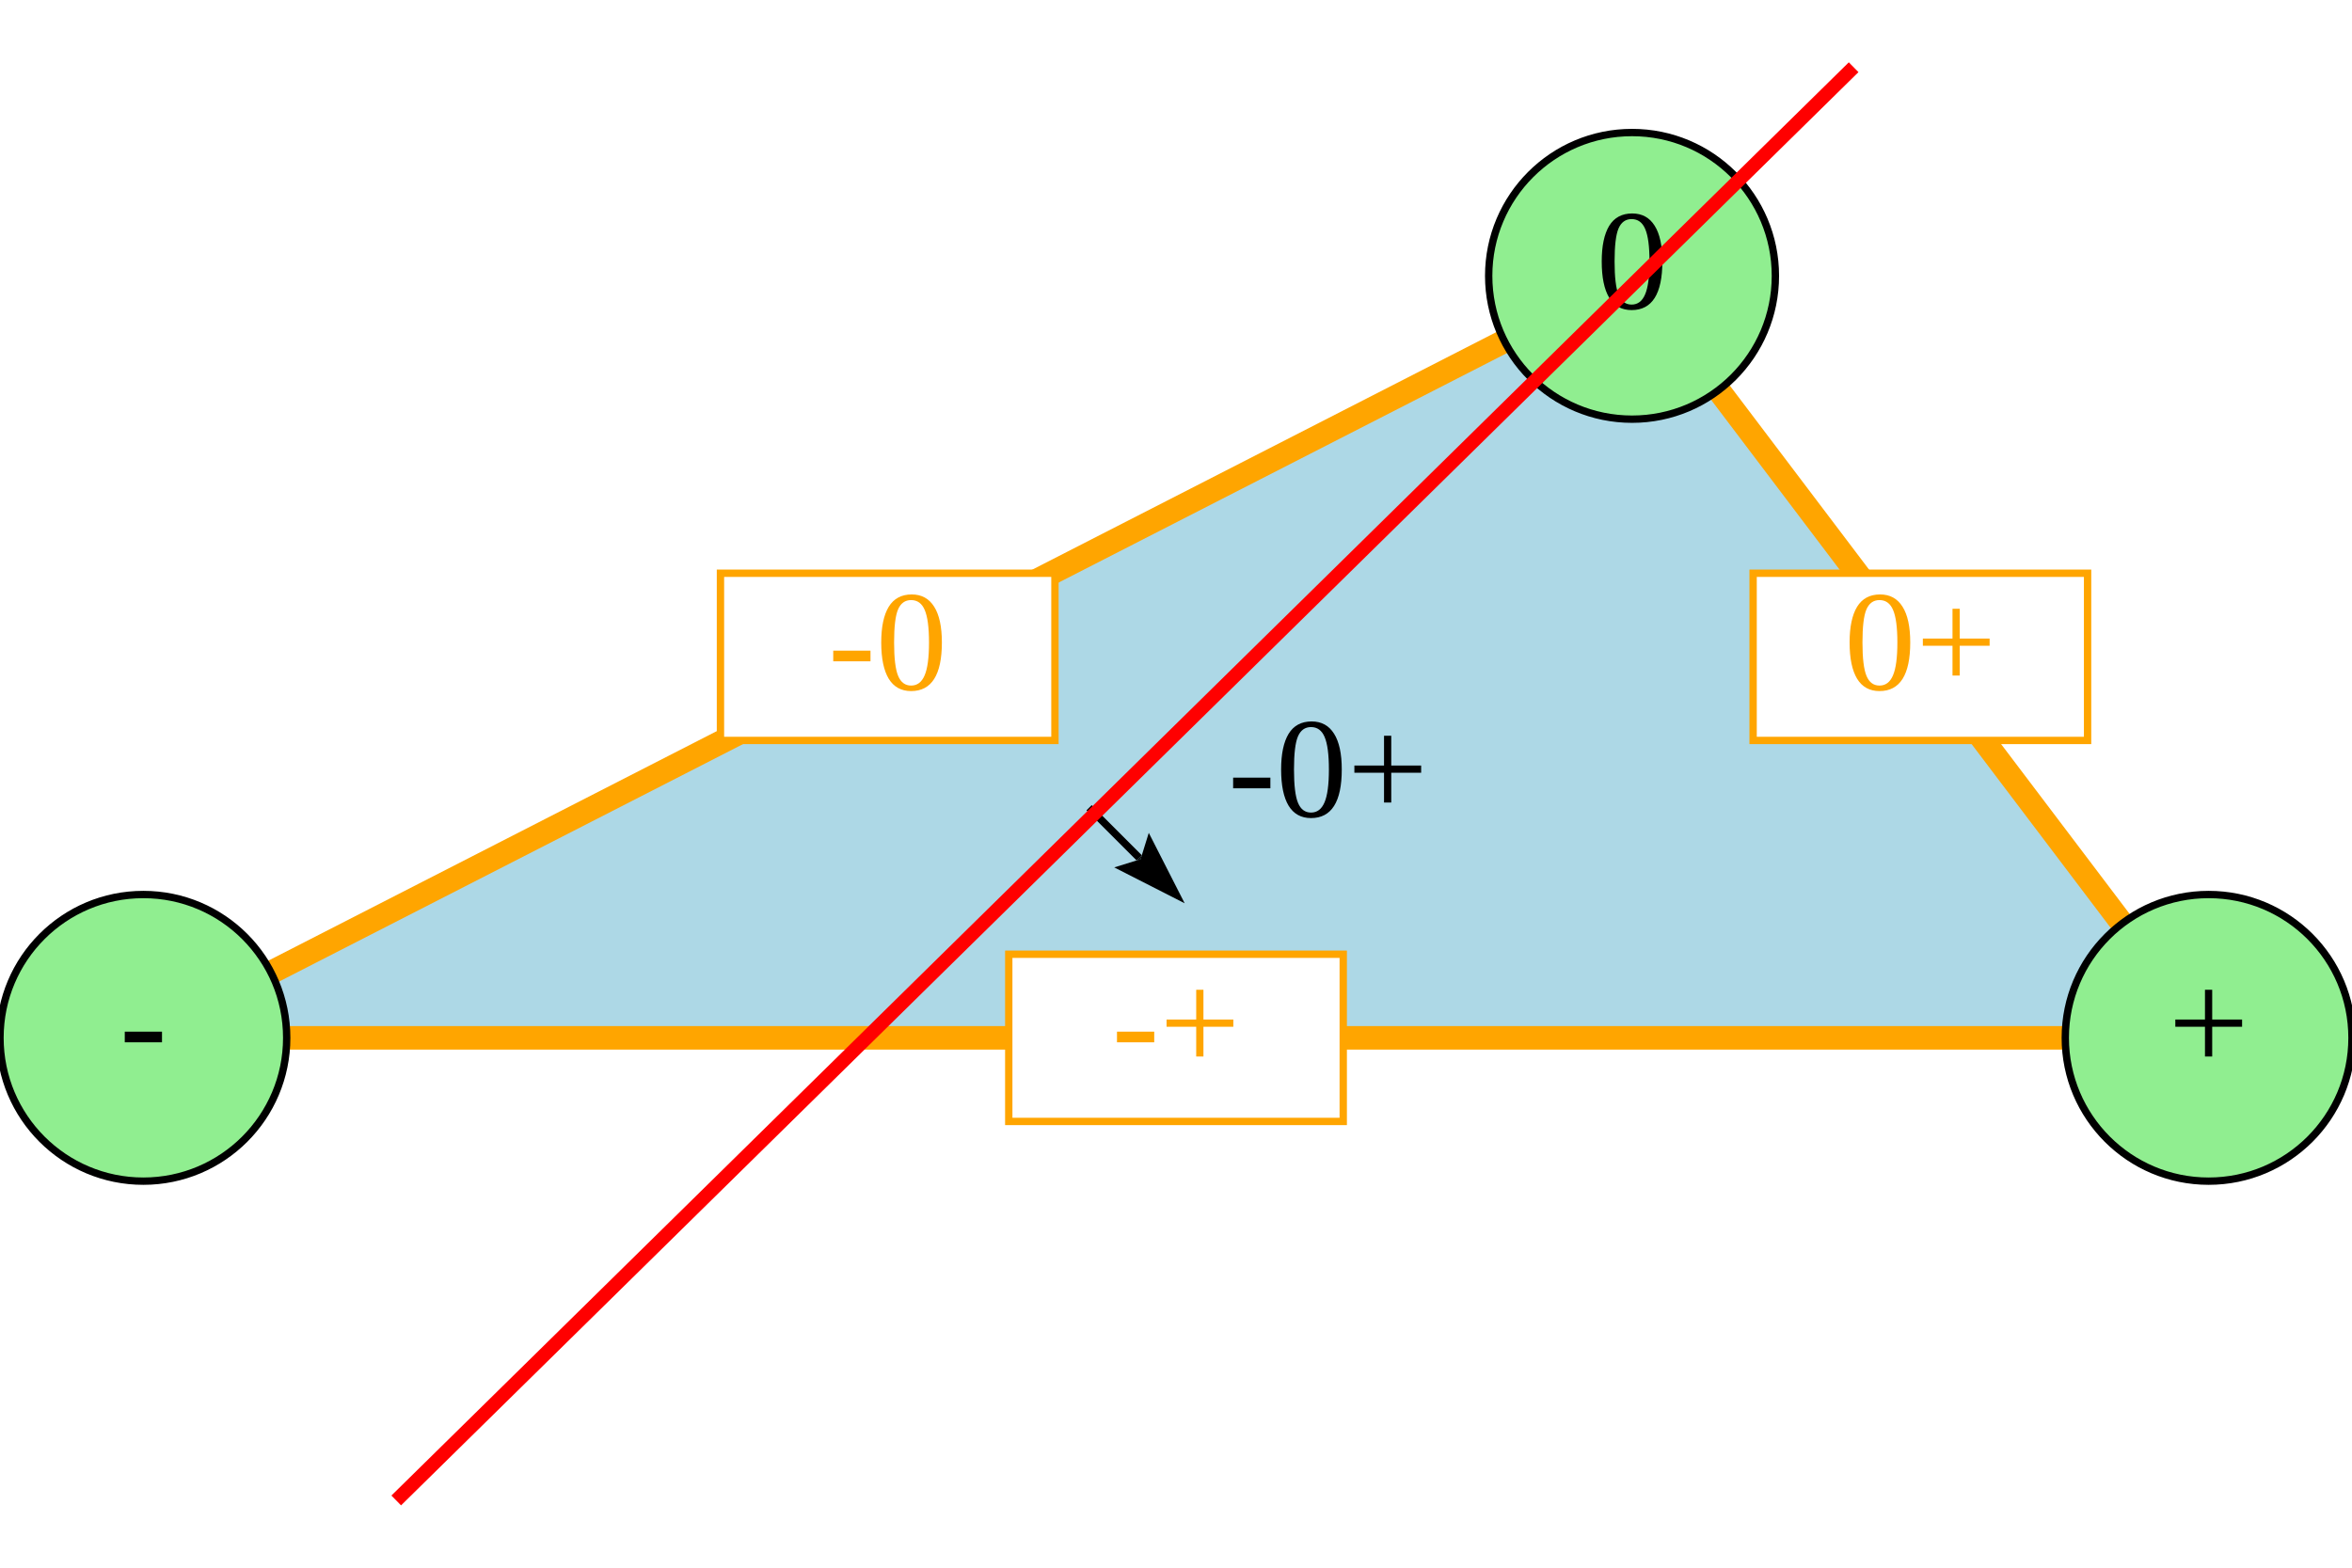
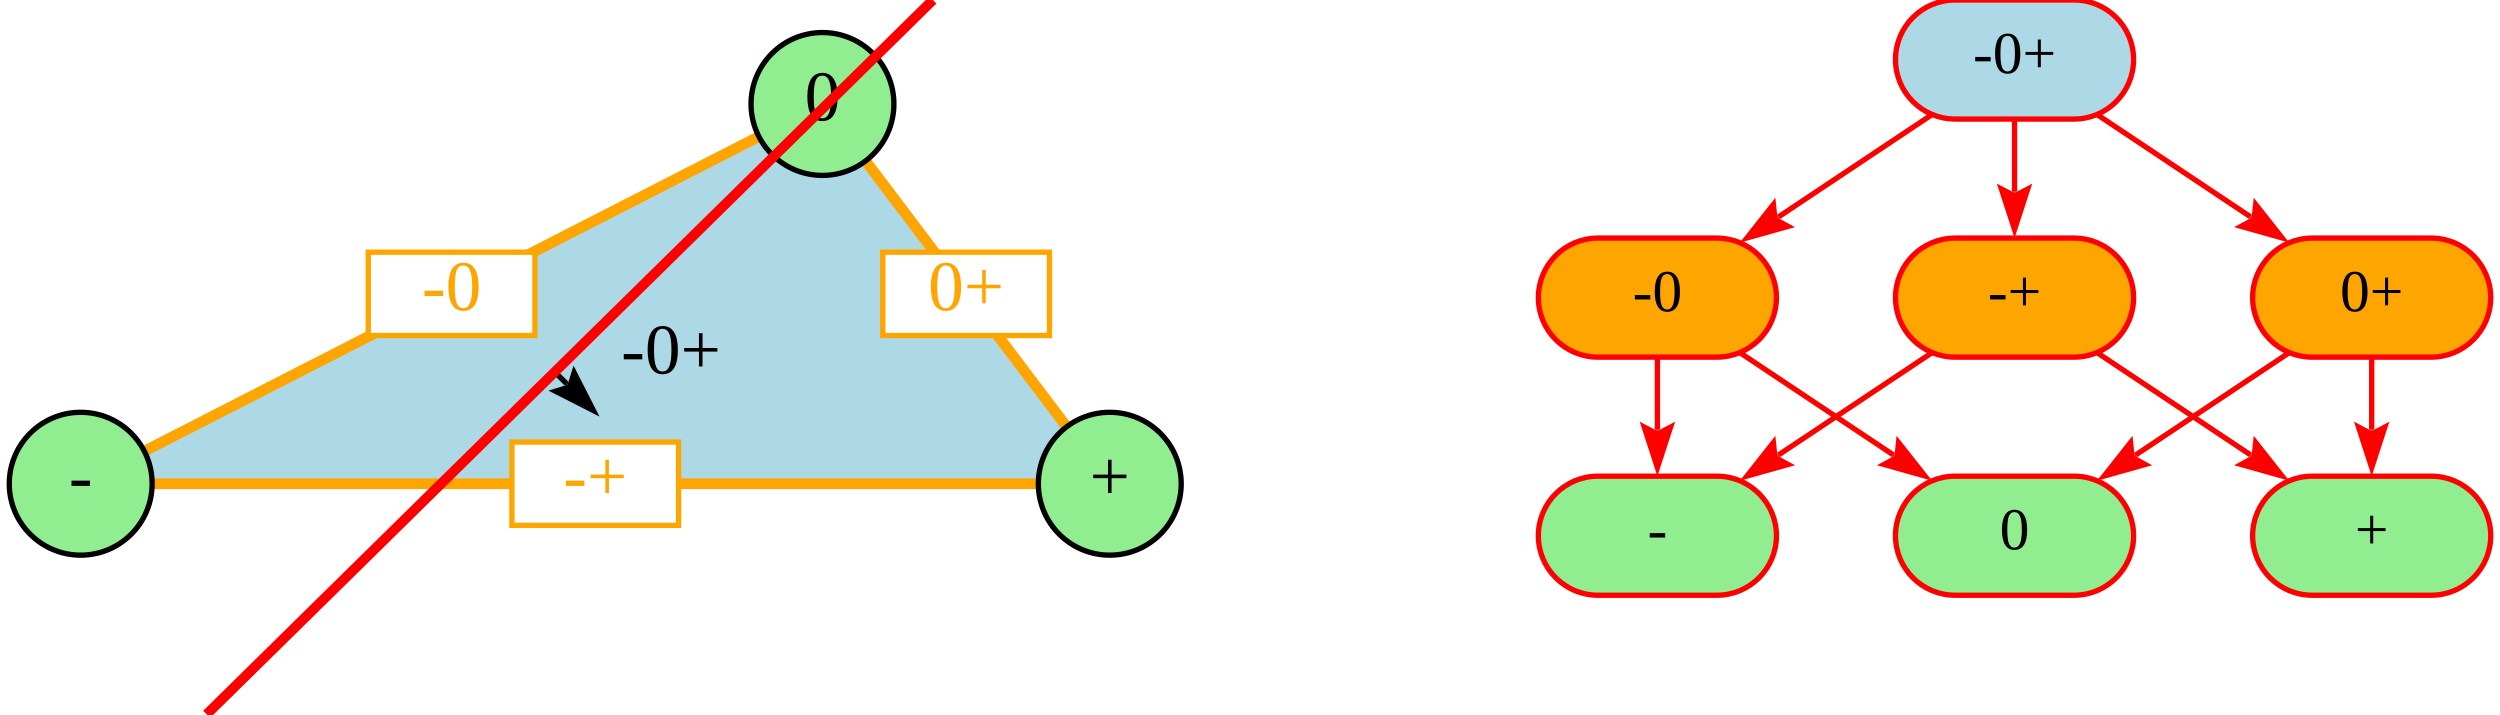
- <svg xmlns="http://www.w3.org/2000/svg" stroke="rgb(0,0,0)" font-size="1" width="300" stroke-opacity="1" viewBox="0.0 0.0 300.0 200.0" height="200" version="1.1">
+ <svg xmlns="http://www.w3.org/2000/svg" stroke="rgb(0,0,0)" font-size="1" width="700" stroke-opacity="1" viewBox="0.0 0.0 700.0 200.0" height="200" version="1.1">
  <defs />
+   <g fill="rgb(144,238,144)" stroke="rgb(255,0,0)" stroke-linecap="butt" stroke-width="1.491" stroke-miterlimit="10.0" fill-opacity="1.0" stroke-opacity="1.0" stroke-linejoin="miter">
+     <path d="M 697.405,150 h 0 c 0,-9.205 -7.462,-16.667 -16.667 -16.667h -33.333 c -9.205,-0 -16.667,7.462 -16.667 16.667h 0 c -0,9.205 7.462,16.667 16.667 16.667h 33.333 c 9.205,0 16.667,-7.462 16.667 -16.667Z" />
+   </g>
+   <g fill="rgb(0,0,0)" stroke="rgb(255,0,0)" stroke-linecap="butt" stroke-width="1.491" font-size="16.667px" stroke-miterlimit="10.0" fill-opacity="1.0" stroke-opacity="1.0" stroke-linejoin="miter">
+     <text dominant-baseline="middle" stroke="none" transform="matrix(1,0,0,1,664.072,150)" text-anchor="middle">+</text>
+   </g>
+   <g fill="rgb(144,238,144)" stroke="rgb(255,0,0)" stroke-linecap="butt" stroke-width="1.491" stroke-miterlimit="10.0" fill-opacity="1.0" stroke-opacity="1.0" stroke-linejoin="miter">
+     <path d="M 597.405,150 h 0 c 0,-9.205 -7.462,-16.667 -16.667 -16.667h -33.333 c -9.205,-0 -16.667,7.462 -16.667 16.667h 0 c -0,9.205 7.462,16.667 16.667 16.667h 33.333 c 9.205,0 16.667,-7.462 16.667 -16.667Z" />
+   </g>
+   <g fill="rgb(0,0,0)" stroke="rgb(255,0,0)" stroke-linecap="butt" stroke-width="1.491" font-size="16.667px" stroke-miterlimit="10.0" fill-opacity="1.0" stroke-opacity="1.0" stroke-linejoin="miter">
+     <text dominant-baseline="middle" stroke="none" transform="matrix(1,0,0,1,564.072,150)" text-anchor="middle">0</text>
+   </g>
+   <g fill="rgb(144,238,144)" stroke="rgb(255,0,0)" stroke-linecap="butt" stroke-width="1.491" stroke-miterlimit="10.0" fill-opacity="1.0" stroke-opacity="1.0" stroke-linejoin="miter">
+     <path d="M 497.405,150 h 0 c 0,-9.205 -7.462,-16.667 -16.667 -16.667h -33.333 c -9.205,-0 -16.667,7.462 -16.667 16.667h 0 c -0,9.205 7.462,16.667 16.667 16.667h 33.333 c 9.205,0 16.667,-7.462 16.667 -16.667Z" />
+   </g>
+   <g fill="rgb(0,0,0)" stroke="rgb(255,0,0)" stroke-linecap="butt" stroke-width="1.491" font-size="16.667px" stroke-miterlimit="10.0" fill-opacity="1.0" stroke-opacity="1.0" stroke-linejoin="miter">
+     <text dominant-baseline="middle" stroke="none" transform="matrix(1,0,0,1,464.072,150)" text-anchor="middle">-</text>
+   </g>
+   <g fill="rgb(255,165,0)" stroke="rgb(255,0,0)" stroke-linecap="butt" stroke-width="1.491" stroke-miterlimit="10.0" fill-opacity="1.0" stroke-opacity="1.0" stroke-linejoin="miter">
+     <path d="M 697.405,83.333 h 0 c 0,-9.205 -7.462,-16.667 -16.667 -16.667h -33.333 c -9.205,-0 -16.667,7.462 -16.667 16.667h 0 c -0,9.205 7.462,16.667 16.667 16.667h 33.333 c 9.205,0 16.667,-7.462 16.667 -16.667Z" />
+   </g>
+   <g fill="rgb(0,0,0)" stroke="rgb(255,0,0)" stroke-linecap="butt" stroke-width="1.491" font-size="16.667px" stroke-miterlimit="10.0" fill-opacity="1.0" stroke-opacity="1.0" stroke-linejoin="miter">
+     <text dominant-baseline="middle" stroke="none" transform="matrix(1,0,0,1,664.072,83.3333)" text-anchor="middle">0+</text>
+   </g>
+   <g fill="rgb(255,165,0)" stroke="rgb(255,0,0)" stroke-linecap="butt" stroke-width="1.491" stroke-miterlimit="10.0" fill-opacity="1.0" stroke-opacity="1.0" stroke-linejoin="miter">
+     <path d="M 597.405,83.333 h 0 c 0,-9.205 -7.462,-16.667 -16.667 -16.667h -33.333 c -9.205,-0 -16.667,7.462 -16.667 16.667h 0 c -0,9.205 7.462,16.667 16.667 16.667h 33.333 c 9.205,0 16.667,-7.462 16.667 -16.667Z" />
+   </g>
+   <g fill="rgb(0,0,0)" stroke="rgb(255,0,0)" stroke-linecap="butt" stroke-width="1.491" font-size="16.667px" stroke-miterlimit="10.0" fill-opacity="1.0" stroke-opacity="1.0" stroke-linejoin="miter">
+     <text dominant-baseline="middle" stroke="none" transform="matrix(1,0,0,1,564.072,83.3333)" text-anchor="middle">-+</text>
+   </g>
+   <g fill="rgb(255,165,0)" stroke="rgb(255,0,0)" stroke-linecap="butt" stroke-width="1.491" stroke-miterlimit="10.0" fill-opacity="1.0" stroke-opacity="1.0" stroke-linejoin="miter">
+     <path d="M 497.405,83.333 h 0 c 0,-9.205 -7.462,-16.667 -16.667 -16.667h -33.333 c -9.205,-0 -16.667,7.462 -16.667 16.667h 0 c -0,9.205 7.462,16.667 16.667 16.667h 33.333 c 9.205,0 16.667,-7.462 16.667 -16.667Z" />
+   </g>
+   <g fill="rgb(0,0,0)" stroke="rgb(255,0,0)" stroke-linecap="butt" stroke-width="1.491" font-size="16.667px" stroke-miterlimit="10.0" fill-opacity="1.0" stroke-opacity="1.0" stroke-linejoin="miter">
+     <text dominant-baseline="middle" stroke="none" transform="matrix(1,0,0,1,464.072,83.3333)" text-anchor="middle">-0</text>
+   </g>
+   <g fill="rgb(173,216,230)" stroke="rgb(255,0,0)" stroke-linecap="butt" stroke-width="1.491" stroke-miterlimit="10.0" fill-opacity="1.0" stroke-opacity="1.0" stroke-linejoin="miter">
+     <path d="M 597.405,16.667 h 0 c 0,-9.205 -7.462,-16.667 -16.667 -16.667h -33.333 c -9.205,-0 -16.667,7.462 -16.667 16.667h 0 c -0,9.205 7.462,16.667 16.667 16.667h 33.333 c 9.205,0 16.667,-7.462 16.667 -16.667Z" />
+   </g>
+   <g fill="rgb(0,0,0)" stroke="rgb(255,0,0)" stroke-linecap="butt" stroke-width="1.491" font-size="16.667px" stroke-miterlimit="10.0" fill-opacity="1.0" stroke-opacity="1.0" stroke-linejoin="miter">
+     <text dominant-baseline="middle" stroke="none" transform="matrix(1,0,0,1,564.072,16.6667)" text-anchor="middle">-0+</text>
+   </g>
+   <g fill="rgb(0,0,0)" stroke="rgb(255,0,0)" stroke-linecap="butt" stroke-width="1.491" stroke-miterlimit="10.0" fill-opacity="0.0" stroke-opacity="1.0" stroke-linejoin="miter">
+     <path d="M 664.072,100 l 0,20.286 " />
+   </g>
+   <g fill="rgb(255,0,0)" stroke="rgb(255,0,0)" stroke-linecap="butt" stroke-width="0.0" stroke-miterlimit="10.0" fill-opacity="1.0" stroke-opacity="1.0" stroke-linejoin="miter" />
+   <g fill="rgb(255,0,0)" stroke="rgb(255,0,0)" stroke-linecap="butt" stroke-width="0.0" stroke-miterlimit="10.0" fill-opacity="1.0" stroke-opacity="1.0" stroke-linejoin="miter" />
+   <g fill="rgb(255,0,0)" stroke="rgb(255,0,0)" stroke-linecap="butt" stroke-width="0.0" stroke-miterlimit="10.0" fill-opacity="1.0" stroke-opacity="1.0" stroke-linejoin="miter">
+     <path d="M 664.072,133.333 l 4.959,-15.262 l -4.959,2.607 l -4.959,-2.607 Z" />
+   </g>
+   <g fill="rgb(255,0,0)" stroke="rgb(255,0,0)" stroke-linecap="butt" stroke-width="0.0" stroke-miterlimit="10.0" fill-opacity="1.0" stroke-opacity="1.0" stroke-linejoin="miter">
+     <path d="M 664.072,120.678 l -0,-0.392 l 0.746,-0 l -0.746,0.392 l -0,-0.392 l -0.746,0 Z" />
+   </g>
+   <g fill="rgb(0,0,0)" stroke="rgb(255,0,0)" stroke-linecap="butt" stroke-width="1.491" stroke-miterlimit="10.0" fill-opacity="0.0" stroke-opacity="1.0" stroke-linejoin="miter">
+     <path d="M 640.991,98.721 l -42.982,28.654 " />
+   </g>
+   <g fill="rgb(255,0,0)" stroke="rgb(255,0,0)" stroke-linecap="butt" stroke-width="0.0" stroke-miterlimit="10.0" fill-opacity="1.0" stroke-opacity="1.0" stroke-linejoin="miter" />
+   <g fill="rgb(255,0,0)" stroke="rgb(255,0,0)" stroke-linecap="butt" stroke-width="0.0" stroke-miterlimit="10.0" fill-opacity="1.0" stroke-opacity="1.0" stroke-linejoin="miter" />
+   <g fill="rgb(255,0,0)" stroke="rgb(255,0,0)" stroke-linecap="butt" stroke-width="0.0" stroke-miterlimit="10.0" fill-opacity="1.0" stroke-opacity="1.0" stroke-linejoin="miter">
+     <path d="M 587.153,134.613 l 15.45,-4.34 l -4.92,-2.68 l -0.582,-5.572 Z" />
+   </g>
+   <g fill="rgb(255,0,0)" stroke="rgb(255,0,0)" stroke-linecap="butt" stroke-width="0.0" stroke-miterlimit="10.0" fill-opacity="1.0" stroke-opacity="1.0" stroke-linejoin="miter">
+     <path d="M 597.683,127.593 l 0.326,-0.217 l 0.414,0.62 l -0.74,-0.403 l 0.326,-0.217 l -0.414,-0.62 Z" />
+   </g>
+   <g fill="rgb(0,0,0)" stroke="rgb(255,0,0)" stroke-linecap="butt" stroke-width="1.491" stroke-miterlimit="10.0" fill-opacity="0.0" stroke-opacity="1.0" stroke-linejoin="miter">
+     <path d="M 587.153,98.721 l 42.982,28.654 " />
+   </g>
+   <g fill="rgb(255,0,0)" stroke="rgb(255,0,0)" stroke-linecap="butt" stroke-width="0.0" stroke-miterlimit="10.0" fill-opacity="1.0" stroke-opacity="1.0" stroke-linejoin="miter" />
+   <g fill="rgb(255,0,0)" stroke="rgb(255,0,0)" stroke-linecap="butt" stroke-width="0.0" stroke-miterlimit="10.0" fill-opacity="1.0" stroke-opacity="1.0" stroke-linejoin="miter" />
+   <g fill="rgb(255,0,0)" stroke="rgb(255,0,0)" stroke-linecap="butt" stroke-width="0.0" stroke-miterlimit="10.0" fill-opacity="1.0" stroke-opacity="1.0" stroke-linejoin="miter">
+     <path d="M 640.991,134.613 l -9.948,-12.592 l -0.582,5.572 l -4.92,2.68 Z" />
+   </g>
+   <g fill="rgb(255,0,0)" stroke="rgb(255,0,0)" stroke-linecap="butt" stroke-width="0.0" stroke-miterlimit="10.0" fill-opacity="1.0" stroke-opacity="1.0" stroke-linejoin="miter">
+     <path d="M 630.461,127.593 l -0.326,-0.217 l 0.414,-0.62 l -0.087,0.838 l -0.326,-0.217 l -0.414,0.62 Z" />
+   </g>
+   <g fill="rgb(0,0,0)" stroke="rgb(255,0,0)" stroke-linecap="butt" stroke-width="1.491" stroke-miterlimit="10.0" fill-opacity="0.0" stroke-opacity="1.0" stroke-linejoin="miter">
+     <path d="M 540.991,98.721 l -42.982,28.654 " />
+   </g>
+   <g fill="rgb(255,0,0)" stroke="rgb(255,0,0)" stroke-linecap="butt" stroke-width="0.0" stroke-miterlimit="10.0" fill-opacity="1.0" stroke-opacity="1.0" stroke-linejoin="miter" />
+   <g fill="rgb(255,0,0)" stroke="rgb(255,0,0)" stroke-linecap="butt" stroke-width="0.0" stroke-miterlimit="10.0" fill-opacity="1.0" stroke-opacity="1.0" stroke-linejoin="miter" />
+   <g fill="rgb(255,0,0)" stroke="rgb(255,0,0)" stroke-linecap="butt" stroke-width="0.0" stroke-miterlimit="10.0" fill-opacity="1.0" stroke-opacity="1.0" stroke-linejoin="miter">
+     <path d="M 487.153,134.613 l 15.45,-4.34 l -4.92,-2.68 l -0.582,-5.572 Z" />
+   </g>
+   <g fill="rgb(255,0,0)" stroke="rgb(255,0,0)" stroke-linecap="butt" stroke-width="0.0" stroke-miterlimit="10.0" fill-opacity="1.0" stroke-opacity="1.0" stroke-linejoin="miter">
+     <path d="M 497.683,127.593 l 0.326,-0.217 l 0.414,0.62 l -0.74,-0.403 l 0.326,-0.217 l -0.414,-0.62 Z" />
+   </g>
+   <g fill="rgb(0,0,0)" stroke="rgb(255,0,0)" stroke-linecap="butt" stroke-width="1.491" stroke-miterlimit="10.0" fill-opacity="0.0" stroke-opacity="1.0" stroke-linejoin="miter">
+     <path d="M 487.153,98.721 l 42.982,28.654 " />
+   </g>
+   <g fill="rgb(255,0,0)" stroke="rgb(255,0,0)" stroke-linecap="butt" stroke-width="0.0" stroke-miterlimit="10.0" fill-opacity="1.0" stroke-opacity="1.0" stroke-linejoin="miter" />
+   <g fill="rgb(255,0,0)" stroke="rgb(255,0,0)" stroke-linecap="butt" stroke-width="0.0" stroke-miterlimit="10.0" fill-opacity="1.0" stroke-opacity="1.0" stroke-linejoin="miter" />
+   <g fill="rgb(255,0,0)" stroke="rgb(255,0,0)" stroke-linecap="butt" stroke-width="0.0" stroke-miterlimit="10.0" fill-opacity="1.0" stroke-opacity="1.0" stroke-linejoin="miter">
+     <path d="M 540.991,134.613 l -9.948,-12.592 l -0.582,5.572 l -4.92,2.68 Z" />
+   </g>
+   <g fill="rgb(255,0,0)" stroke="rgb(255,0,0)" stroke-linecap="butt" stroke-width="0.0" stroke-miterlimit="10.0" fill-opacity="1.0" stroke-opacity="1.0" stroke-linejoin="miter">
+     <path d="M 530.461,127.593 l -0.326,-0.217 l 0.414,-0.62 l -0.087,0.838 l -0.326,-0.217 l -0.414,0.62 Z" />
+   </g>
+   <g fill="rgb(0,0,0)" stroke="rgb(255,0,0)" stroke-linecap="butt" stroke-width="1.491" stroke-miterlimit="10.0" fill-opacity="0.0" stroke-opacity="1.0" stroke-linejoin="miter">
+     <path d="M 464.072,100 l 0,20.286 " />
+   </g>
+   <g fill="rgb(255,0,0)" stroke="rgb(255,0,0)" stroke-linecap="butt" stroke-width="0.0" stroke-miterlimit="10.0" fill-opacity="1.0" stroke-opacity="1.0" stroke-linejoin="miter" />
+   <g fill="rgb(255,0,0)" stroke="rgb(255,0,0)" stroke-linecap="butt" stroke-width="0.0" stroke-miterlimit="10.0" fill-opacity="1.0" stroke-opacity="1.0" stroke-linejoin="miter" />
+   <g fill="rgb(255,0,0)" stroke="rgb(255,0,0)" stroke-linecap="butt" stroke-width="0.0" stroke-miterlimit="10.0" fill-opacity="1.0" stroke-opacity="1.0" stroke-linejoin="miter">
+     <path d="M 464.072,133.333 l 4.959,-15.262 l -4.959,2.607 l -4.959,-2.607 Z" />
+   </g>
+   <g fill="rgb(255,0,0)" stroke="rgb(255,0,0)" stroke-linecap="butt" stroke-width="0.0" stroke-miterlimit="10.0" fill-opacity="1.0" stroke-opacity="1.0" stroke-linejoin="miter">
+     <path d="M 464.072,120.678 l -0,-0.392 l 0.746,-0 l -0.746,0.392 l -0,-0.392 l -0.746,0 Z" />
+   </g>
+   <g fill="rgb(0,0,0)" stroke="rgb(255,0,0)" stroke-linecap="butt" stroke-width="1.491" stroke-miterlimit="10.0" fill-opacity="0.0" stroke-opacity="1.0" stroke-linejoin="miter">
+     <path d="M 587.153,32.054 l 42.982,28.654 " />
+   </g>
+   <g fill="rgb(255,0,0)" stroke="rgb(255,0,0)" stroke-linecap="butt" stroke-width="0.0" stroke-miterlimit="10.0" fill-opacity="1.0" stroke-opacity="1.0" stroke-linejoin="miter" />
+   <g fill="rgb(255,0,0)" stroke="rgb(255,0,0)" stroke-linecap="butt" stroke-width="0.0" stroke-miterlimit="10.0" fill-opacity="1.0" stroke-opacity="1.0" stroke-linejoin="miter" />
+   <g fill="rgb(255,0,0)" stroke="rgb(255,0,0)" stroke-linecap="butt" stroke-width="0.0" stroke-miterlimit="10.0" fill-opacity="1.0" stroke-opacity="1.0" stroke-linejoin="miter">
+     <path d="M 640.991,67.946 l -9.948,-12.592 l -0.582,5.572 l -4.92,2.68 Z" />
+   </g>
+   <g fill="rgb(255,0,0)" stroke="rgb(255,0,0)" stroke-linecap="butt" stroke-width="0.0" stroke-miterlimit="10.0" fill-opacity="1.0" stroke-opacity="1.0" stroke-linejoin="miter">
+     <path d="M 630.461,60.926 l -0.326,-0.217 l 0.414,-0.62 l -0.087,0.838 l -0.326,-0.217 l -0.414,0.62 Z" />
+   </g>
+   <g fill="rgb(0,0,0)" stroke="rgb(255,0,0)" stroke-linecap="butt" stroke-width="1.491" stroke-miterlimit="10.0" fill-opacity="0.0" stroke-opacity="1.0" stroke-linejoin="miter">
+     <path d="M 564.072,33.333 l 0,20.286 " />
+   </g>
+   <g fill="rgb(255,0,0)" stroke="rgb(255,0,0)" stroke-linecap="butt" stroke-width="0.0" stroke-miterlimit="10.0" fill-opacity="1.0" stroke-opacity="1.0" stroke-linejoin="miter" />
+   <g fill="rgb(255,0,0)" stroke="rgb(255,0,0)" stroke-linecap="butt" stroke-width="0.0" stroke-miterlimit="10.0" fill-opacity="1.0" stroke-opacity="1.0" stroke-linejoin="miter" />
+   <g fill="rgb(255,0,0)" stroke="rgb(255,0,0)" stroke-linecap="butt" stroke-width="0.0" stroke-miterlimit="10.0" fill-opacity="1.0" stroke-opacity="1.0" stroke-linejoin="miter">
+     <path d="M 564.072,66.667 l 4.959,-15.262 l -4.959,2.607 l -4.959,-2.607 Z" />
+   </g>
+   <g fill="rgb(255,0,0)" stroke="rgb(255,0,0)" stroke-linecap="butt" stroke-width="0.0" stroke-miterlimit="10.0" fill-opacity="1.0" stroke-opacity="1.0" stroke-linejoin="miter">
+     <path d="M 564.072,54.011 l -0,-0.392 l 0.746,-0 l -0.746,0.392 l -0,-0.392 l -0.746,0 Z" />
+   </g>
+   <g fill="rgb(0,0,0)" stroke="rgb(255,0,0)" stroke-linecap="butt" stroke-width="1.491" stroke-miterlimit="10.0" fill-opacity="0.0" stroke-opacity="1.0" stroke-linejoin="miter">
+     <path d="M 540.991,32.054 l -42.982,28.654 " />
+   </g>
+   <g fill="rgb(255,0,0)" stroke="rgb(255,0,0)" stroke-linecap="butt" stroke-width="0.0" stroke-miterlimit="10.0" fill-opacity="1.0" stroke-opacity="1.0" stroke-linejoin="miter" />
+   <g fill="rgb(255,0,0)" stroke="rgb(255,0,0)" stroke-linecap="butt" stroke-width="0.0" stroke-miterlimit="10.0" fill-opacity="1.0" stroke-opacity="1.0" stroke-linejoin="miter" />
+   <g fill="rgb(255,0,0)" stroke="rgb(255,0,0)" stroke-linecap="butt" stroke-width="0.0" stroke-miterlimit="10.0" fill-opacity="1.0" stroke-opacity="1.0" stroke-linejoin="miter">
+     <path d="M 487.153,67.946 l 15.45,-4.34 l -4.92,-2.68 l -0.582,-5.572 Z" />
+   </g>
+   <g fill="rgb(255,0,0)" stroke="rgb(255,0,0)" stroke-linecap="butt" stroke-width="0.0" stroke-miterlimit="10.0" fill-opacity="1.0" stroke-opacity="1.0" stroke-linejoin="miter">
+     <path d="M 497.683,60.926 l 0.326,-0.217 l 0.414,0.62 l -0.74,-0.403 l 0.326,-0.217 l -0.414,-0.62 Z" />
+   </g>
  <g fill="rgb(173,216,230)" stroke="rgb(255,165,0)" stroke-linecap="butt" stroke-width="3.0" stroke-miterlimit="10.0" fill-opacity="1.0" stroke-opacity="1.0" stroke-linejoin="miter">
-     <path d="M 281.715,132.404 l -73.547,-97.211 l -189.884,97.211 Z" />
-   </g>
-   <g fill="rgb(144,238,144)" stroke="rgb(0,0,0)" stroke-linecap="butt" stroke-width="0.937" stroke-miterlimit="10.0" fill-opacity="1.0" stroke-opacity="1.0" stroke-linejoin="miter">
-     <path d="M 36.569,132.404 c 0,-10.098 -8.186,-18.285 -18.285 -18.285c -10.098,-0 -18.285,8.186 -18.285 18.285c -0,10.098 8.186,18.285 18.285 18.285c 10.098,0 18.285,-8.186 18.285 -18.285Z" />
-   </g>
-   <g fill="rgb(0,0,0)" stroke="rgb(0,0,0)" stroke-linecap="butt" stroke-width="0.937" font-size="18.285px" stroke-miterlimit="10.0" fill-opacity="1.0" stroke-opacity="1.0" stroke-linejoin="miter">
-     <text dominant-baseline="middle" stroke="none" transform="matrix(1,0,0,1,18.2847,132.4036)" text-anchor="middle">-</text>
-   </g>
-   <g fill="rgb(144,238,144)" stroke="rgb(0,0,0)" stroke-linecap="butt" stroke-width="0.937" stroke-miterlimit="10.0" fill-opacity="1.0" stroke-opacity="1.0" stroke-linejoin="miter">
-     <path d="M 226.453,35.193 c 0,-10.098 -8.186,-18.285 -18.285 -18.285c -10.098,-0 -18.285,8.186 -18.285 18.285c -0,10.098 8.186,18.285 18.285 18.285c 10.098,0 18.285,-8.186 18.285 -18.285Z" />
-   </g>
-   <g fill="rgb(0,0,0)" stroke="rgb(0,0,0)" stroke-linecap="butt" stroke-width="0.937" font-size="18.285px" stroke-miterlimit="10.0" fill-opacity="1.0" stroke-opacity="1.0" stroke-linejoin="miter">
-     <text dominant-baseline="middle" stroke="none" transform="matrix(1,0,0,1,208.1686,35.1929)" text-anchor="middle">0</text>
-   </g>
-   <g fill="rgb(144,238,144)" stroke="rgb(0,0,0)" stroke-linecap="butt" stroke-width="0.937" stroke-miterlimit="10.0" fill-opacity="1.0" stroke-opacity="1.0" stroke-linejoin="miter">
-     <path d="M 300,132.404 c 0,-10.098 -8.186,-18.285 -18.285 -18.285c -10.098,-0 -18.285,8.186 -18.285 18.285c -0,10.098 8.186,18.285 18.285 18.285c 10.098,0 18.285,-8.186 18.285 -18.285Z" />
-   </g>
-   <g fill="rgb(0,0,0)" stroke="rgb(0,0,0)" stroke-linecap="butt" stroke-width="0.937" font-size="18.285px" stroke-miterlimit="10.0" fill-opacity="1.0" stroke-opacity="1.0" stroke-linejoin="miter">
-     <text dominant-baseline="middle" stroke="none" transform="matrix(1,0,0,1,281.7153,132.4036)" text-anchor="middle">+</text>
-   </g>
-   <g fill="rgb(255,255,255)" stroke="rgb(255,165,0)" stroke-linecap="butt" stroke-width="0.937" stroke-miterlimit="10.0" fill-opacity="1.0" stroke-opacity="1.0" stroke-linejoin="miter">
-     <path d="M 134.559,94.464 l -0,-21.332 h -42.664 l -0,21.332 Z" />
-   </g>
-   <g fill="rgb(255,165,0)" stroke="rgb(0,0,0)" stroke-linecap="butt" stroke-width="0.937" font-size="18.285px" stroke-miterlimit="10.0" fill-opacity="1.0" stroke-opacity="1.0" stroke-linejoin="miter">
-     <text dominant-baseline="middle" stroke="none" transform="matrix(1,0,0,1,113.2266,83.7982)" text-anchor="middle">-0</text>
-   </g>
-   <g fill="rgb(255,255,255)" stroke="rgb(255,165,0)" stroke-linecap="butt" stroke-width="0.937" stroke-miterlimit="10.0" fill-opacity="1.0" stroke-opacity="1.0" stroke-linejoin="miter">
-     <path d="M 171.332,143.07 l -0,-21.332 h -42.664 l -0,21.332 Z" />
-   </g>
-   <g fill="rgb(255,165,0)" stroke="rgb(0,0,0)" stroke-linecap="butt" stroke-width="0.937" font-size="18.285px" stroke-miterlimit="10.0" fill-opacity="1.0" stroke-opacity="1.0" stroke-linejoin="miter">
-     <text dominant-baseline="middle" stroke="none" transform="matrix(1,0,0,1,150,132.4036)" text-anchor="middle">-+</text>
-   </g>
-   <g fill="rgb(255,255,255)" stroke="rgb(255,165,0)" stroke-linecap="butt" stroke-width="0.937" stroke-miterlimit="10.0" fill-opacity="1.0" stroke-opacity="1.0" stroke-linejoin="miter">
-     <path d="M 266.274,94.464 l -0,-21.332 h -42.664 l -0,21.332 Z" />
-   </g>
-   <g fill="rgb(255,165,0)" stroke="rgb(0,0,0)" stroke-linecap="butt" stroke-width="0.937" font-size="18.285px" stroke-miterlimit="10.0" fill-opacity="1.0" stroke-opacity="1.0" stroke-linejoin="miter">
-     <text dominant-baseline="middle" stroke="none" transform="matrix(1,0,0,1,244.942,83.7982)" text-anchor="middle">0+</text>
-   </g>
-   <g fill="rgb(0,0,0)" stroke="rgb(0,0,0)" stroke-linecap="butt" stroke-width="0.937" font-size="18.285px" stroke-miterlimit="10.0" fill-opacity="1.0" stroke-opacity="1.0" stroke-linejoin="miter">
-     <text dominant-baseline="middle" stroke="none" transform="matrix(1,0,0,1,169.3895,100)" text-anchor="middle">-0+</text>
-   </g>
-   <g fill="rgb(0,0,0)" stroke="rgb(0,0,0)" stroke-linecap="butt" stroke-width="0.937" stroke-miterlimit="10.0" fill-opacity="0.0" stroke-opacity="1.0" stroke-linejoin="miter">
-     <path d="M 138.915,103.047 l 6.393,6.393 " />
+     <path d="M 310.739,135.444 l -80.446,-106.33 l -207.698,106.33 Z" />
+   </g>
+   <g fill="rgb(144,238,144)" stroke="rgb(0,0,0)" stroke-linecap="butt" stroke-width="1.491" stroke-miterlimit="10.0" fill-opacity="1.0" stroke-opacity="1.0" stroke-linejoin="miter">
+     <path d="M 42.595,135.444 c 0,-11.046 -8.954,-20 -20 -20c -11.046,-0 -20,8.954 -20 20c -0,11.046 8.954,20 20 20c 11.046,0 20,-8.954 20 -20Z" />
+   </g>
+   <g fill="rgb(0,0,0)" stroke="rgb(0,0,0)" stroke-linecap="butt" stroke-width="1.491" font-size="20.0px" stroke-miterlimit="10.0" fill-opacity="1.0" stroke-opacity="1.0" stroke-linejoin="miter">
+     <text dominant-baseline="middle" stroke="none" transform="matrix(1,0,0,1,22.5946,135.4435)" text-anchor="middle">-</text>
+   </g>
+   <g fill="rgb(144,238,144)" stroke="rgb(0,0,0)" stroke-linecap="butt" stroke-width="1.491" stroke-miterlimit="10.0" fill-opacity="1.0" stroke-opacity="1.0" stroke-linejoin="miter">
+     <path d="M 250.292,29.113 c 0,-11.046 -8.954,-20 -20 -20c -11.046,-0 -20,8.954 -20 20c -0,11.046 8.954,20 20 20c 11.046,0 20,-8.954 20 -20Z" />
+   </g>
+   <g fill="rgb(0,0,0)" stroke="rgb(0,0,0)" stroke-linecap="butt" stroke-width="1.491" font-size="20.0px" stroke-miterlimit="10.0" fill-opacity="1.0" stroke-opacity="1.0" stroke-linejoin="miter">
+     <text dominant-baseline="middle" stroke="none" transform="matrix(1,0,0,1,230.2922,29.1131)" text-anchor="middle">0</text>
+   </g>
+   <g fill="rgb(144,238,144)" stroke="rgb(0,0,0)" stroke-linecap="butt" stroke-width="1.491" stroke-miterlimit="10.0" fill-opacity="1.0" stroke-opacity="1.0" stroke-linejoin="miter">
+     <path d="M 330.739,135.444 c 0,-11.046 -8.954,-20 -20 -20c -11.046,-0 -20,8.954 -20 20c -0,11.046 8.954,20 20 20c 11.046,0 20,-8.954 20 -20Z" />
+   </g>
+   <g fill="rgb(0,0,0)" stroke="rgb(0,0,0)" stroke-linecap="butt" stroke-width="1.491" font-size="20.0px" stroke-miterlimit="10.0" fill-opacity="1.0" stroke-opacity="1.0" stroke-linejoin="miter">
+     <text dominant-baseline="middle" stroke="none" transform="matrix(1,0,0,1,310.7387,135.4435)" text-anchor="middle">+</text>
+   </g>
+   <g fill="rgb(255,255,255)" stroke="rgb(255,165,0)" stroke-linecap="butt" stroke-width="1.491" stroke-miterlimit="10.0" fill-opacity="1.0" stroke-opacity="1.0" stroke-linejoin="miter">
+     <path d="M 149.777,93.945 l -0,-23.333 h -46.667 l -0,23.333 Z" />
+   </g>
+   <g fill="rgb(255,165,0)" stroke="rgb(0,0,0)" stroke-linecap="butt" stroke-width="1.491" font-size="20.0px" stroke-miterlimit="10.0" fill-opacity="1.0" stroke-opacity="1.0" stroke-linejoin="miter">
+     <text dominant-baseline="middle" stroke="none" transform="matrix(1,0,0,1,126.4434,82.2783)" text-anchor="middle">-0</text>
+   </g>
+   <g fill="rgb(255,255,255)" stroke="rgb(255,165,0)" stroke-linecap="butt" stroke-width="1.491" stroke-miterlimit="10.0" fill-opacity="1.0" stroke-opacity="1.0" stroke-linejoin="miter">
+     <path d="M 190,147.11 l -0,-23.333 h -46.667 l -0,23.333 Z" />
+   </g>
+   <g fill="rgb(255,165,0)" stroke="rgb(0,0,0)" stroke-linecap="butt" stroke-width="1.491" font-size="20.0px" stroke-miterlimit="10.0" fill-opacity="1.0" stroke-opacity="1.0" stroke-linejoin="miter">
+     <text dominant-baseline="middle" stroke="none" transform="matrix(1,0,0,1,166.6667,135.4435)" text-anchor="middle">-+</text>
+   </g>
+   <g fill="rgb(255,255,255)" stroke="rgb(255,165,0)" stroke-linecap="butt" stroke-width="1.491" stroke-miterlimit="10.0" fill-opacity="1.0" stroke-opacity="1.0" stroke-linejoin="miter">
+     <path d="M 293.849,93.945 l -0,-23.333 h -46.667 l -0,23.333 Z" />
+   </g>
+   <g fill="rgb(255,165,0)" stroke="rgb(0,0,0)" stroke-linecap="butt" stroke-width="1.491" font-size="20.0px" stroke-miterlimit="10.0" fill-opacity="1.0" stroke-opacity="1.0" stroke-linejoin="miter">
+     <text dominant-baseline="middle" stroke="none" transform="matrix(1,0,0,1,270.5155,82.2783)" text-anchor="middle">0+</text>
+   </g>
+   <g fill="rgb(0,0,0)" stroke="rgb(0,0,0)" stroke-linecap="butt" stroke-width="1.491" font-size="20.0px" stroke-miterlimit="10.0" fill-opacity="1.0" stroke-opacity="1.0" stroke-linejoin="miter">
+     <text dominant-baseline="middle" stroke="none" transform="matrix(1,0,0,1,187.8752,100)" text-anchor="middle">-0+</text>
+   </g>
+   <g fill="rgb(0,0,0)" stroke="rgb(0,0,0)" stroke-linecap="butt" stroke-width="1.491" stroke-miterlimit="10.0" fill-opacity="0.0" stroke-opacity="1.0" stroke-linejoin="miter">
+     <path d="M 154.542,103.333 l 4.108,4.108 " />
  </g>
  <g fill="rgb(0,0,0)" stroke="rgb(0,0,0)" stroke-linecap="butt" stroke-width="0.0" stroke-miterlimit="10.0" fill-opacity="1.0" stroke-opacity="1.0" stroke-linejoin="miter" />
  <g fill="rgb(0,0,0)" stroke="rgb(0,0,0)" stroke-linecap="butt" stroke-width="0.0" stroke-miterlimit="10.0" fill-opacity="1.0" stroke-opacity="1.0" stroke-linejoin="miter" />
  <g fill="rgb(0,0,0)" stroke="rgb(0,0,0)" stroke-linecap="butt" stroke-width="0.0" stroke-miterlimit="10.0" fill-opacity="1.0" stroke-opacity="1.0" stroke-linejoin="miter">
-     <path d="M 151.105,115.237 l -4.577,-8.984 l -1.045,3.361 l -3.361,1.045 Z" />
+     <path d="M 167.875,116.667 l -7.285,-14.299 l -1.663,5.35 l -5.35,1.663 Z" />
  </g>
  <g fill="rgb(0,0,0)" stroke="rgb(0,0,0)" stroke-linecap="butt" stroke-width="0.0" stroke-miterlimit="10.0" fill-opacity="1.0" stroke-opacity="1.0" stroke-linejoin="miter">
-     <path d="M 145.483,109.615 l -0.174,-0.174 l 0.331,-0.331 l -0.157,0.505 l -0.174,-0.174 l -0.331,0.331 Z" />
-   </g>
-   <g fill="rgb(0,0,0)" stroke="rgb(255,0,0)" stroke-linecap="butt" stroke-width="1.757" stroke-miterlimit="10.0" fill-opacity="0.0" stroke-opacity="1.0" stroke-linejoin="miter">
-     <path d="M 50.539,191.423 l 185.894,-182.846 " />
+     <path d="M 158.927,107.718 l -0.277,-0.277 l 0.527,-0.527 l -0.25,0.804 l -0.277,-0.277 l -0.527,0.527 Z" />
+   </g>
+   <g fill="rgb(0,0,0)" stroke="rgb(255,0,0)" stroke-linecap="butt" stroke-width="2.796" stroke-miterlimit="10.0" fill-opacity="0.0" stroke-opacity="1.0" stroke-linejoin="miter">
+     <path d="M 57.875,200 l 203.333,-200 " />
  </g>
</svg>
